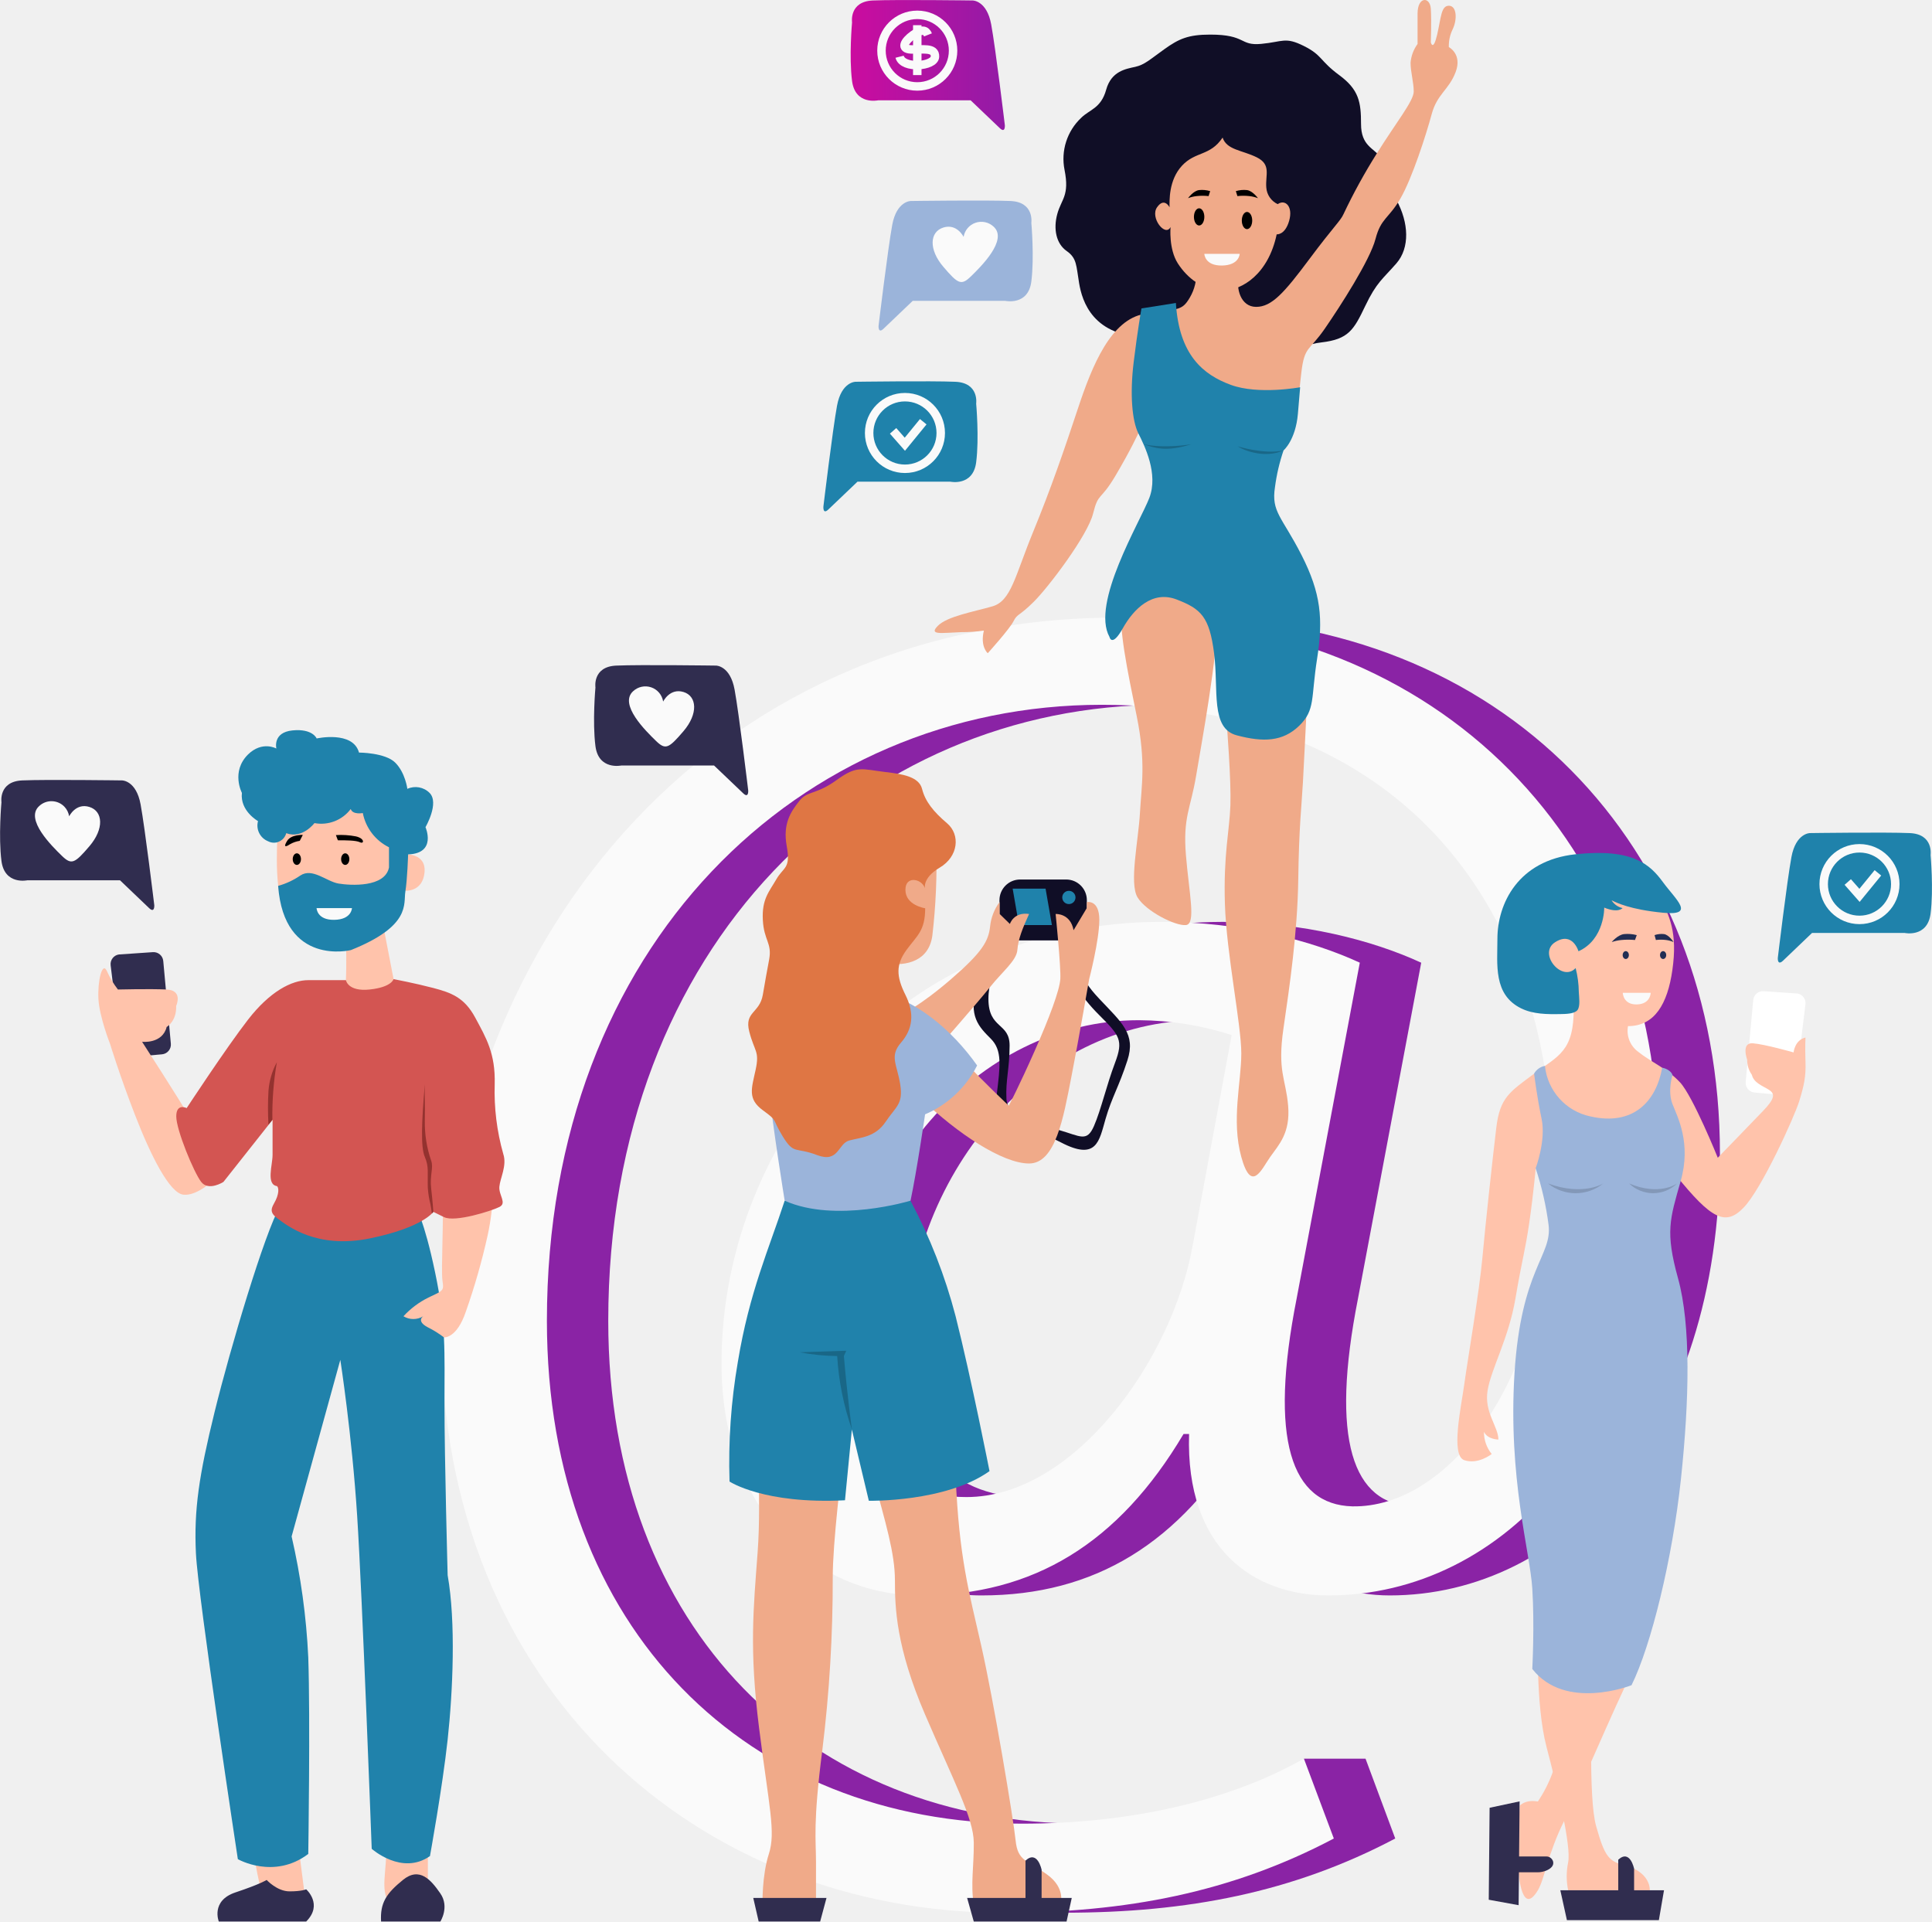
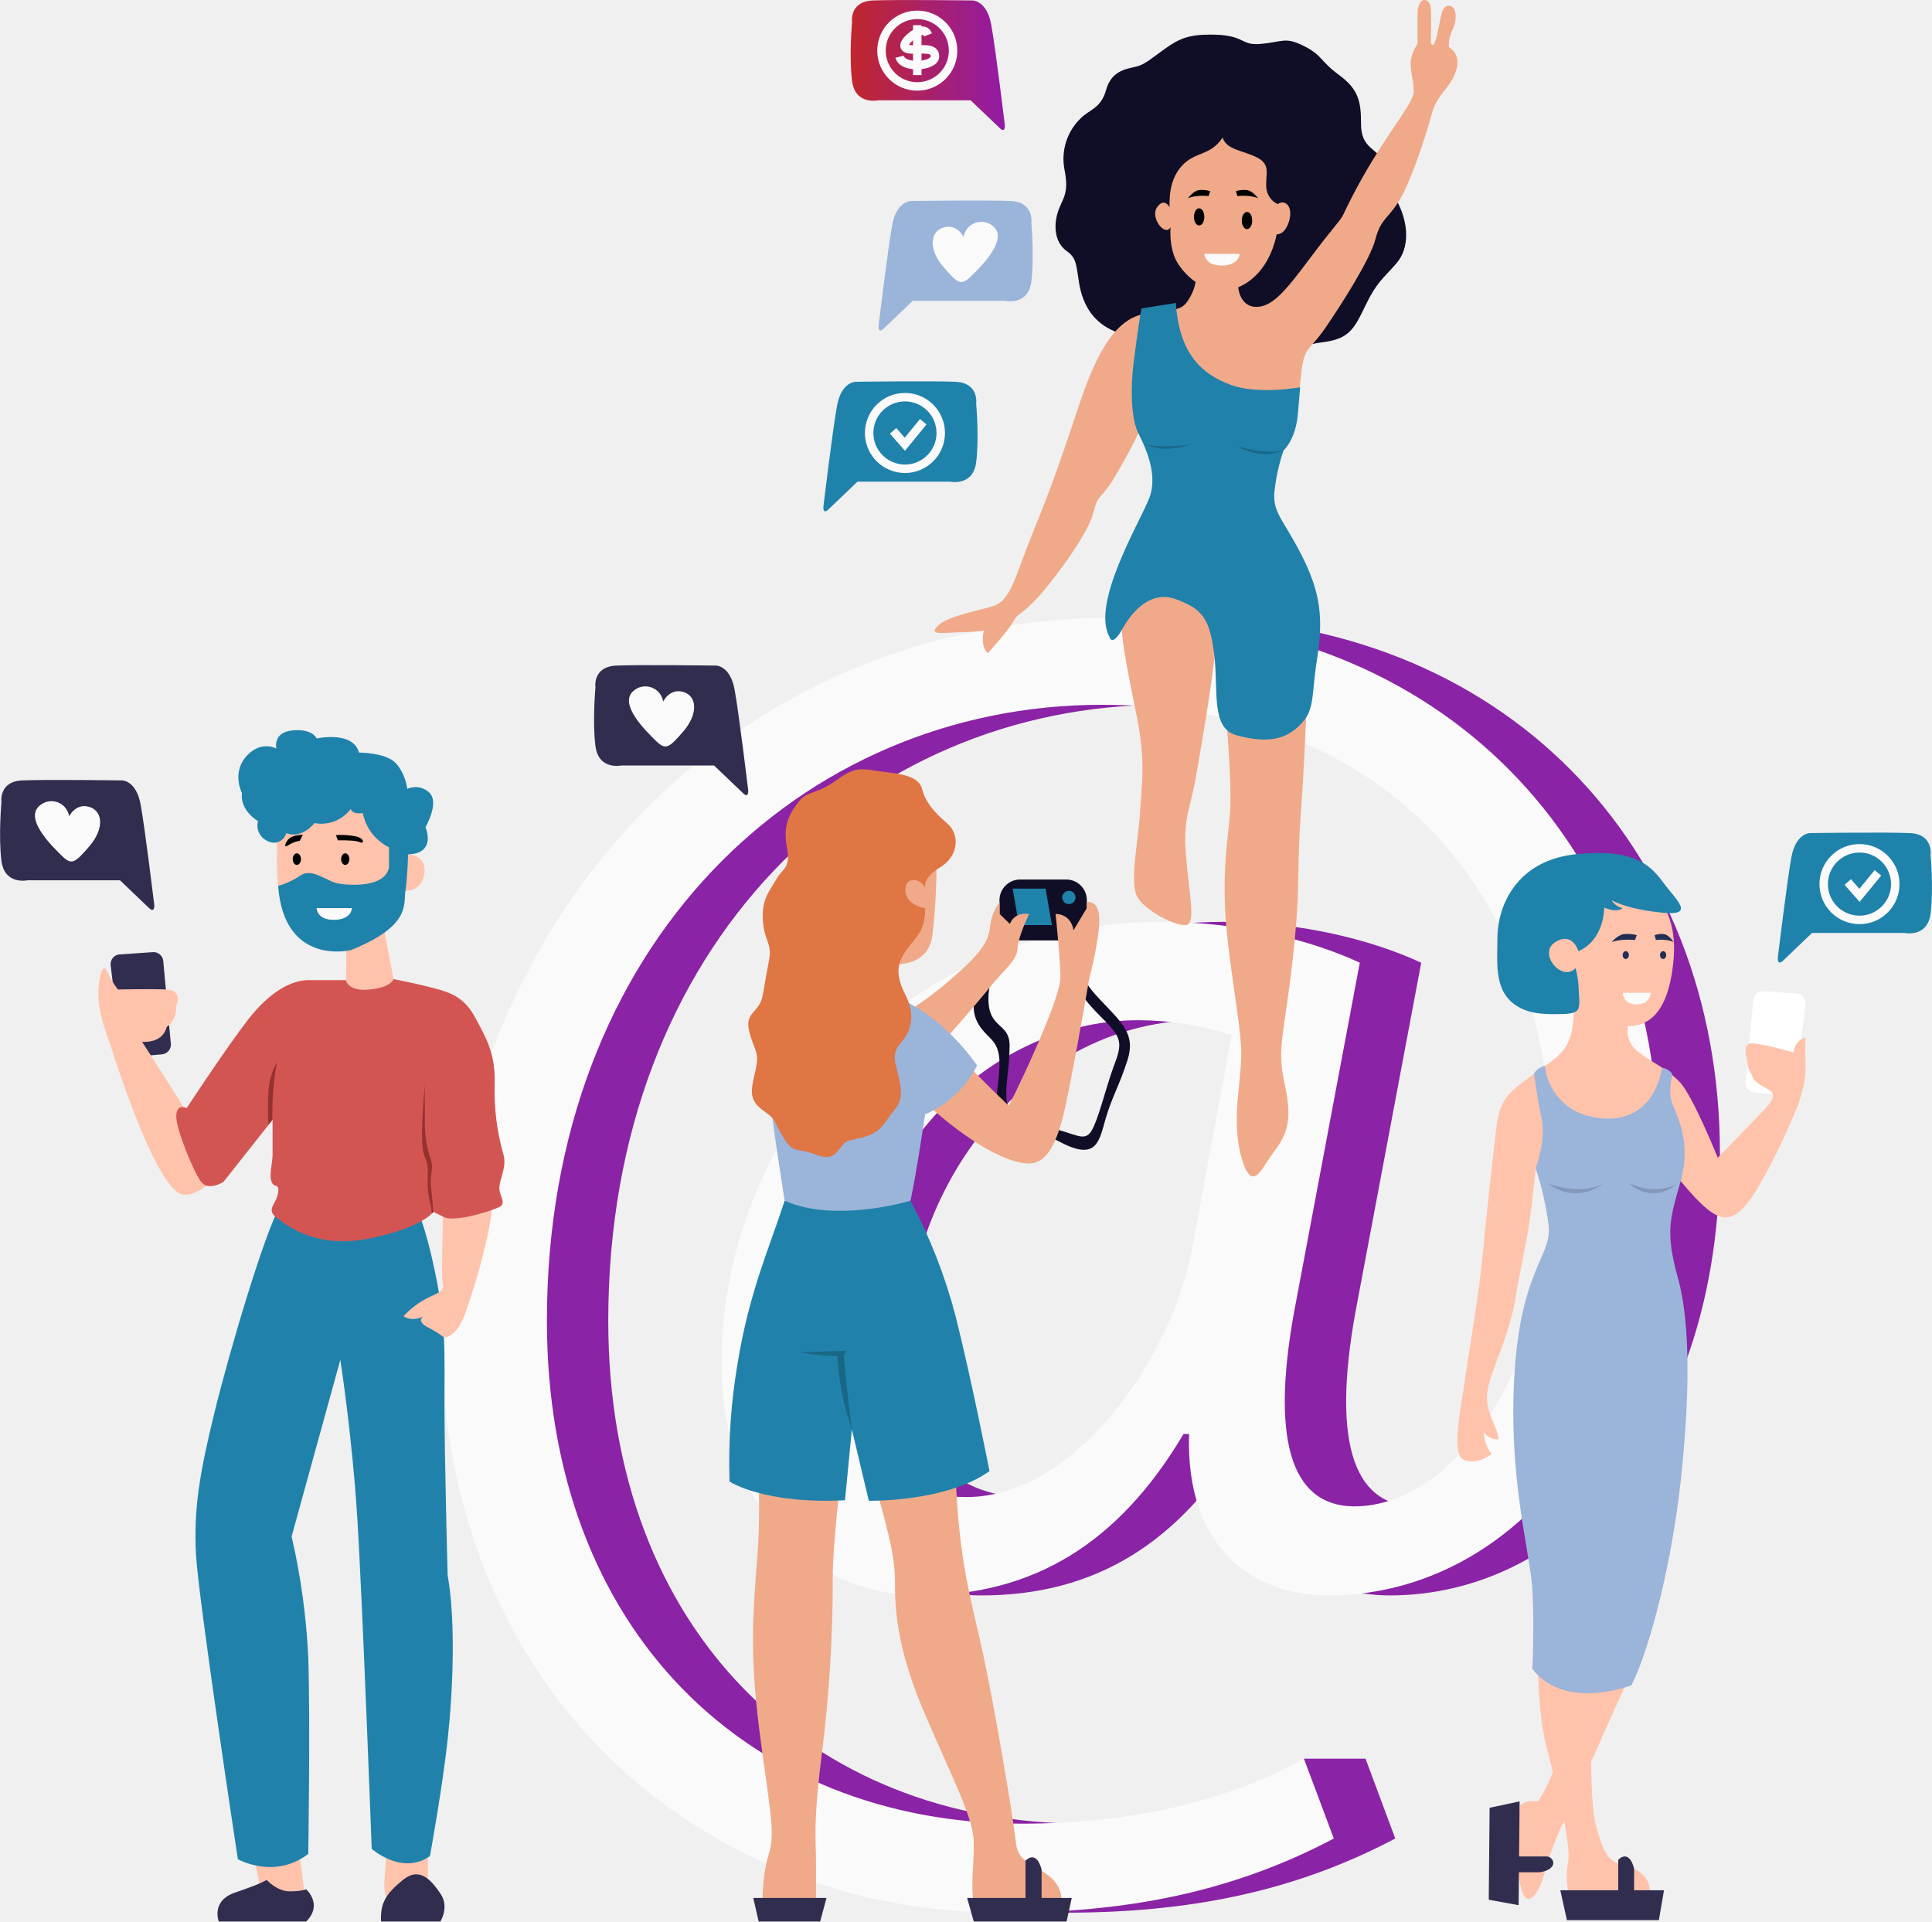
<svg xmlns="http://www.w3.org/2000/svg" id="Layer_1" data-name="Layer 1" viewBox="0 0 609.31 606">
  <defs>
    <linearGradient id="linear-gradient" x1="39.45" y1="788.63" x2="40.59" y2="788.63" gradientTransform="matrix(42.72, 0, 0, -36.01, -1371.74, 28469.17)" gradientUnits="userSpaceOnUse">
-       <stop offset="0" stop-color="#cb0c9f" />
+       <stop offset="0" stop-color="#C1262C" />
      <stop offset="1" stop-color="#921ba6" />
    </linearGradient>
  </defs>
  <g id="Group_38" data-name="Group 38">
    <g id="Group_35" data-name="Group 35">
      <path id="Path_75" data-name="Path 75" d="M83.07,348l10.47-.72a3.08,3.08,0,0,1,3.29,2.8l2.39,26.06a3.08,3.08,0,0,1-2.79,3.36h0l-9.66.85a3.09,3.09,0,0,1-3.34-2.7l-3.19-26.18A3.08,3.08,0,0,1,82.9,348Z" transform="translate(-45.34 -47)" fill="#302d4f" />
      <g id="Group_28" data-name="Group 28">
        <path id="Path_76" data-name="Path 76" d="M446.12,614.53l10.48-12.89H476l9.37,25.17c-32.19,17-65.54,23.4-104.16,23.4-96,0-177.31-70.22-177.31-183.16,0-120.54,83.09-225.29,213.59-225.29,101.82,0,170.28,72,170.28,169.12,0,88.36-49.15,139.27-104.16,139.27-23.41,0-45.06-14.63-43.89-50.91h-1.75c-20.48,34.52-47.4,50.91-83.09,50.91-33.35,0-62.62-26.92-62.62-73.15,0-72.56,57.35-139.27,138.69-139.27,25.16,0,47.4,5.85,62.61,12.88L473.62,456.52c-8.78,44.47-1.76,65,17.55,65.54,29.85.59,63.2-39.21,63.2-106.5,0-85.44-50.91-146.29-142.2-146.29-94.79,0-175,75.48-175,194.28,0,97.72,63.78,158.58,149.8,158.58a217.57,217.57,0,0,0,46.78-4.87m19.35-243.83a96.86,96.86,0,0,0-29.26-4.68c-51.49,0-93,49.15-93,105.91,0,26.34,12.87,44.48,38.62,44.48,33.94,0,65-43.3,71.39-79.59Z" transform="translate(-45.34 -47)" fill="#8a23a5" />
      </g>
      <g id="Group_29" data-name="Group 29">
        <path id="Path_77" data-name="Path 77" d="M466,626.81c-32.19,17-65.54,23.4-104.16,23.4-96,0-177.31-70.22-177.31-183.16,0-120.54,83.09-225.29,213.59-225.29,101.82,0,170.28,72,170.28,169.12,0,88.36-49.15,139.27-104.16,139.27-23.41,0-45.06-14.63-43.89-50.91h-1.75c-20.48,34.52-47.4,50.91-83.09,50.91-33.35,0-62.62-26.92-62.62-73.15,0-72.56,57.35-139.27,138.69-139.27,25.16,0,47.4,5.85,62.61,12.87L454.27,456.52c-8.78,44.47-1.76,65,17.55,65.54,29.85.59,63.2-39.21,63.2-106.5,0-85.44-50.91-146.29-142.2-146.29-94.8,0-175,75.48-175,194.27,0,97.73,63.78,158.59,149.8,158.59,33.94,0,65-7,88.95-20.49ZM433.78,373.42a97.17,97.17,0,0,0-29.26-4.68c-51.49,0-93,49.16-93,105.92,0,26.33,12.87,44.47,38.62,44.47,33.94,0,65-43.3,71.39-79.58Z" transform="translate(-45.34 -47)" fill="#fafafa" />
      </g>
      <path id="Path_78" data-name="Path 78" d="M154.43,343.32c.27,7.54,0,12.79,0,12.79s-.39,6.23,7.49,5.91,7.54-6.24,7.54-6.24l-3.61-18.7Z" transform="translate(-45.34 -47)" fill="#ffc3ab" />
      <path id="Path_79" data-name="Path 79" d="M105.65,400.15c-4.67-7.87-15.5-24.6-15.5-24.6s6.4.74,7.75-4.68c0,0,3.16-1.72,3-6.64,0,0,2.29-4.92-3-5.17s-15.37,0-15.37,0a28,28,0,0,1-3.45-5.76c-1.48-3.34-3,3.08-2.7,8.73s3.69,14.24,3.69,14.24,3,9.86,7.87,22.41,10.82,24.6,15.25,25.09,9.84-4.92,9.84-4.92Z" transform="translate(-45.34 -47)" fill="#ffc3ab" />
      <path id="Path_80" data-name="Path 80" d="M167.16,623.47c.66,11.81-1.64,17.17,0,21.88l4.27,1.09,8.85-.88V625.77C180.28,619.21,167.16,623.47,167.16,623.47Z" transform="translate(-45.34 -47)" fill="#ffc3ab" />
      <path id="Path_81" data-name="Path 81" d="M123.85,622.11c1.83,13.14,3.94,21.7,3.94,21.7s9.51,7.42,13.77,1.74l-3.28-25.68Z" transform="translate(-45.34 -47)" fill="#ffc3ab" />
      <path id="Path_82" data-name="Path 82" d="M133.7,427.3c-4.92,8.53-15.75,44.94-20.67,64.95s-6.56,30.84-5.9,44.62,13.22,96.45,13.22,96.45,11.38,6.56,22.21-1.64c0,0,.66-42.65,0-62a214.13,214.13,0,0,0-5.25-38.13l15.36-55.7s3.67,23.62,5.31,49.21,4.59,105,4.59,105,9.51,8.53,18.37,2.29c0,0,3.94-21.65,5.58-36.74s2.62-37.07,0-51.83c0,0-1-36.74-1-53.8s.54-24.93-2.95-41.66-6.23-21-6.23-21Z" transform="translate(-45.34 -47)" fill="#2082ab" />
      <path id="Path_83" data-name="Path 83" d="M165.52,653h18.7s2.95-4.59,0-8.86-6.56-8.53-11.81-4.26S165.19,647.1,165.52,653Z" transform="translate(-45.34 -47)" fill="#302d4f" />
      <path id="Path_84" data-name="Path 84" d="M141.9,653H114.35s-2.63-6.56,5.25-9.19,9.84-3.93,9.84-3.93,3.28,3.6,7.21,3.6,5.25-.65,5.25-.65S147.32,647.59,141.9,653Z" transform="translate(-45.34 -47)" fill="#302d4f" />
      <path id="Path_85" data-name="Path 85" d="M184.88,423.8c.49,7.11-.49,23.59,0,27s.24,3.19-4.43,5.41a26.84,26.84,0,0,0-7.87,5.9,6,6,0,0,0,6.24,0s-2.31,1.48,1.38,3.45a32.1,32.1,0,0,1,5.15,3.2s4,.49,6.91-8.12a207.78,207.78,0,0,0,6.89-24.11,77.25,77.25,0,0,0,1.72-14.77Z" transform="translate(-45.34 -47)" fill="#ffc3ab" />
      <path id="Path_86" data-name="Path 86" d="M182,429.18s-3.22,4.93-20,8.37-26-3.94-29.29-6.4-.92-3.93,0-6.64,0-3.44,0-3.44c-3.51-.5-1.41-6.65-1.41-9.85V400.15l-15.5,19.6s-4.67,3-7,0-7.87-16.4-7.87-20.67,3.28-2.62,3.28-2.62,12.46-19,19.35-27.89,13.77-12.46,19-12.46h11.88s.57,3.69,7.51,2.95,7.51-3.28,7.51-3.28,6.86,1.31,12.49,2.79,9.82,2.95,13.26,9.35,6.4,11.28,6.15,21a72.32,72.32,0,0,0,2.7,22c1.23,3.69-1,7.62-1.23,10.33s2.46,5.17,0,6.4-14,4.92-17.46,3.19Z" transform="translate(-45.34 -47)" fill="#d35552" />
      <path id="Path_87" data-name="Path 87" d="M132.82,308.81c0,6.36-1.27,19.7,3.18,28s11.44,12.71,22.87,7.62,14-9.53,14-16.53c0,0,5.72.64,6.35-5.71s-6.35-5.73-6.35-5.73,7-14.61-3.82-21.6S136.63,287.2,132.82,308.81Z" transform="translate(-45.34 -47)" fill="#ffc3ab" />
      <path id="Path_88" data-name="Path 88" d="M132.5,283.07s-1.27-5.09,5.09-5.72,7.62,2.54,7.62,2.54,11.44-2.54,13.35,4.45c0,0,8.26,0,11.44,3.18s3.81,8.26,3.81,8.26a6.24,6.24,0,0,1,7,1.27c3.17,3.18-1.28,10.81-1.28,10.81s3.66,8.28-5.48,8.59c0,0-.24,7.93-.87,11.75S175.09,339,156,346.63c0,0-21.08,5.27-22.94-20.25a23.48,23.48,0,0,0,7-3.27c3.81-2.54,8.26,1.91,12.07,2.54s14.62,1.27,15.89-5.08v-6.36a15.34,15.34,0,0,1-8.26-10.8s-3.18.63-3.81-1.27a11.63,11.63,0,0,1-11.44,4.44s-3.82,5.09-8.9,3.18a4,4,0,0,1-4.81,2.89,3.7,3.7,0,0,1-.91-.34,5.35,5.35,0,0,1-3.18-6.36s-5.72-3.18-5.08-8.9c0,0-3.51-6.66,1.9-12.08C128.05,280.53,132.5,283.07,132.5,283.07Z" transform="translate(-45.34 -47)" fill="#1f82ab" />
      <ellipse id="Ellipse_7" data-name="Ellipse 7" cx="108.88" cy="270.94" rx="1.3" ry="1.83" />
      <ellipse id="Ellipse_8" data-name="Ellipse 8" cx="93.62" cy="270.94" rx="1.3" ry="1.83" />
      <path id="Path_89" data-name="Path 89" d="M388.11,342c-2.46,9.95-3.2,12.43,3.93,20s11.57,11.06,8.86,19.42S396,393,394,399.9s-2.73,13.29-14.05,7.39-21.31-6.24-20.25-15.17,1.8-13.87-1.9-17.56-7.21-7.2-4.34-16.27,7.05-18.42,7.05-18.42l3.24,3.69s-6.68,8.88-6.68,18.47,6.71,7.36,6.68,14.75-1.29,10.84-1,16.79,9.82,7.88,16.6,9.82,8.75,3.9,11-1.27,3.94-12.8,6.64-19.93,1.48-8.61-4.92-15-9.35-11.63-9.35-17.62a29.19,29.19,0,0,1,2.21-10.83Z" transform="translate(-45.34 -47)" fill="#100e26" />
      <path id="Path_90" data-name="Path 90" d="M151.89,312c2.54,0,5.72,0,7,.63s1.56-1.2-1.31-1.86a25.13,25.13,0,0,0-6.3-.41Z" transform="translate(-45.34 -47)" />
      <path id="Path_91" data-name="Path 91" d="M145.18,333.39h11.16s-.08,3.61-5.58,3.7S145.18,333.39,145.18,333.39Z" transform="translate(-45.34 -47)" fill="#fafafa" />
      <path id="Path_92" data-name="Path 92" d="M139.88,312.17a9,9,0,0,0-3.18,1.13c-1.28.86-2.06.91-.79-1.13s4.93-1.87,4.93-1.87Z" transform="translate(-45.34 -47)" />
      <path id="Path_93" data-name="Path 93" d="M92.37,333.39l-9.19-8.78H54s-7.21,1.59-8.2-6.09,0-18.51,0-18.51-1-6.56,6.56-6.89,31.5,0,31.5,0,4.43,0,5.82,7.55S94,332.49,94,332.49,94.15,335.1,92.37,333.39Z" transform="translate(-45.34 -47)" fill="#302d4f" />
      <path id="Path_94" data-name="Path 94" d="M67.15,304.44s2.09-4.31,6.4-2.95,4.67,6.9,0,12.37-5.66,6-8.74,3-11.72-11.48-7.13-15.64a5.66,5.66,0,0,1,8,.22A5.72,5.72,0,0,1,67.15,304.44Z" transform="translate(-45.34 -47)" fill="#fafafa" />
      <path id="Path_95" data-name="Path 95" d="M279.72,297.18l-9.19-8.77h-29.2s-7.21,1.58-8.2-6.1,0-18.51,0-18.51-1-6.56,6.56-6.89,31.5,0,31.5,0,4.43,0,5.82,7.55,4.3,31.82,4.3,31.82S281.5,298.89,279.72,297.18Z" transform="translate(-45.34 -47)" fill="#302d4f" />
      <path id="Path_96" data-name="Path 96" d="M254.5,268.23s2.09-4.3,6.39-3,4.68,6.9,0,12.37-5.65,6-8.73,3S240.44,269.17,245,265a5.67,5.67,0,0,1,9.48,3.22Z" transform="translate(-45.34 -47)" fill="#fafafa" />
      <path id="Path_97" data-name="Path 97" d="M324,150.66l9.19-8.78H362.4s7.22,1.59,8.2-6.09,0-18.51,0-18.51,1-6.56-6.56-6.89-31.49,0-31.49,0-4.43,0-5.82,7.54-4.31,31.83-4.31,31.83S322.23,152.36,324,150.66Z" transform="translate(-45.34 -47)" fill="#9bb4da" />
      <path id="Path_98" data-name="Path 98" d="M607.64,350l9.18-8.78H646s7.21,1.59,8.2-6.09,0-18.51,0-18.51,1-6.56-6.56-6.89-31.5,0-31.5,0-4.42,0-5.82,7.55-4.3,31.82-4.3,31.82S605.85,351.66,607.64,350Z" transform="translate(-45.34 -47)" fill="#1f82ab" />
      <path id="Path_99" data-name="Path 99" d="M349.24,121.71s-2.09-4.31-6.4-2.95-4.67,6.9,0,12.37,5.66,6,8.74,3,11.72-11.48,7.13-15.64a5.66,5.66,0,0,0-9.47,3.22Z" transform="translate(-45.34 -47)" fill="#fafafa" />
      <path id="Path_100" data-name="Path 100" d="M340.62,313.86A194.24,194.24,0,0,1,339.39,342c-1,7.73-7.62,10-15.25,8.75s-16.73-6-21.65-18.27-2-25.31,17-28.51S340.62,313.86,340.62,313.86Z" transform="translate(-45.34 -47)" fill="#f0aa89" />
      <path id="Path_101" data-name="Path 101" d="M360.55,335.24v-4.35a6.52,6.52,0,0,1,6.52-6.52h14.52a6.52,6.52,0,0,1,6.52,6.52h0V342l-5.42,1.58H360.55Z" transform="translate(-45.34 -47)" fill="#100e26" />
      <path id="Path_102" data-name="Path 102" d="M364.71,327.25h10.38l2,11.49H366.7Z" transform="translate(-45.34 -47)" fill="#1f82ab" />
      <path id="Path_103" data-name="Path 103" d="M369.89,335.24c-2,4.39-3.44,7.92-3.69,11.32s-4.67,6.77-8.61,11.72S340.68,378,340.68,378L329.3,367.18s6.14-2.87,16-11.4,11.81-12,12.3-16.65a15.56,15.56,0,0,1,3-7.67v3.77l3.24,3.16S365,334.54,369.89,335.24Z" transform="translate(-45.34 -47)" fill="#f0aa89" />
      <circle id="Ellipse_9" data-name="Ellipse 9" cx="337.1" cy="283.03" r="2.09" fill="#1f82ab" />
      <path id="Path_104" data-name="Path 104" d="M284.28,484.38c-.66,13.12,1.31,34.45,0,52.16s-2.69,30.51.46,55.44,5.31,32.81,3.08,39.7-2,16-2,16h16.87V634.28c0-7.2-1-12.12,2-35.4a438.74,438.74,0,0,0,3.28-54.46c0-10.83,2.62-32.8,4.26-45.27S284.28,484.38,284.28,484.38Z" transform="translate(-45.34 -47)" fill="#f0aa89" />
      <path id="Path_105" data-name="Path 105" d="M320.66,512.59c4,14.77,6.92,24.28,6.92,32.81s.33,21,9.51,42.32,15.29,32.8,15.36,40.35-1.06,13,0,19.63h27.29s2-5.13-4.26-9.59-9.19-4.14-9.84-10.7-6.89-44-10.83-61.37-7-27.86-8.08-53.45S320.66,512.59,320.66,512.59Z" transform="translate(-45.34 -47)" fill="#f0aa89" />
      <path id="Path_106" data-name="Path 106" d="M284.61,653H304l2-7.45h-23.1Z" transform="translate(-45.34 -47)" fill="#302d4f" />
      <path id="Path_107" data-name="Path 107" d="M352.45,653h29.26l1.64-7.45h-33Z" transform="translate(-45.34 -47)" fill="#302d4f" />
      <path id="Path_108" data-name="Path 108" d="M368.76,633.78v15.5h5.08V636.67S372.55,630.31,368.76,633.78Z" transform="translate(-45.34 -47)" fill="#302d4f" />
      <path id="Path_109" data-name="Path 109" d="M292.81,425.66c-4.92,15.09-11.16,28.87-14.77,50.85a186.18,186.18,0,0,0-2.62,37.72s10.83,7.22,36.41,5.91L314,497.83l5.35,22.47s24.28.49,38.06-9.35c0,0-5.66-28.86-10.7-48.88a167.12,167.12,0,0,0-14.23-36.41Z" transform="translate(-45.34 -47)" fill="#2082ab" />
      <path id="Path_110" data-name="Path 110" d="M348.25,380.47c7.38,7.87,15.25,15.25,15.25,15.25s3.44-6.64,8.12-17.22,7.87-19.11,8.12-22.72-1.48-20.54-1.48-20.54,4.67-.29,5.66,5.12l4.18-7V331.5s3.94-.9,3.94,5.58-3.2,18.7-3.2,18.7-3.2,18.53-5.66,31.08-4.92,27.07-13.29,27.07-22.63-9.47-33.95-20.36C336,393.58,332,380,348.25,380.47Z" transform="translate(-45.34 -47)" fill="#f0aa89" />
      <path id="Path_111" data-name="Path 111" d="M320.69,359.39c13.12,2.3,24.93,12.47,32.81,23.62a32.69,32.69,0,0,1-16.41,15.42s-2.62,18-4.59,27.23c0,0-23.62,7.21-39.69,0,0,0-3.94-24.28-4.92-35.1S296.74,352.5,320.69,359.39Z" transform="translate(-45.34 -47)" fill="#9bb4da" />
      <path id="Path_112" data-name="Path 112" d="M427,57.91c-6.89,0-9.84,1.31-14.43,4.59s-6.24,4.92-9.19,5.58-7.54,1.31-9.18,7.22-5.25,6.23-7.88,8.86a17.76,17.76,0,0,0-5.25,16.4c1.64,8.2-1,9.18-2.29,13.94s-.33,9.35,2.95,11.65,3,4.59,3.94,10.17,4.26,17.05,22,17.05,14.76.33,29.85,3.61,16.07-1,24.6-2,10.17-3.93,13.78-11.48,5.57-8.53,9.84-13.45,3.93-12.79,0-20-2.63-10.5-4.92-13.45-6.24-3.61-6.24-10.5-.65-10.82-6.89-15.42-5.25-6.23-11.15-9.18-6.56-1.31-13.45-.66S438.46,57.91,427,57.91Z" transform="translate(-45.34 -47)" fill="#100e26" />
      <path id="Path_113" data-name="Path 113" d="M324.63,290.48c-7.52-.88-8.86-2.24-15.42,2.51s-9.19,3.3-11.81,6.64-5.25,7.09-3.94,14.24-1,6.48-3.28,10.43-4.59,6.23-4.26,12.79,2.95,7.23,2,12.47-1,5.24-2,11.15S280,366,281.65,372.37s3.28,6.05,2,12-2.63,9.18,2.3,12.79,2.62,2.3,6.23,8.2,3.93,3.28,10.82,5.91,6.57-3.61,10.17-4.59,8.2-1,11.49-5.91,5.57-5.53,4.59-11.79-3.48-8.87.23-13.14,4.36-9.19,1.41-15.09-3-9.58.32-14.14,5.91-6,5.91-13.17c0,0-6.23-.9-6.23-5.82s5.9-3.28,6.23,0c0,0-1.31-3.51,4.59-7s6.56-10.39,2.3-14-6.89-6.89-7.87-10.82S329.72,291.08,324.63,290.48Z" transform="translate(-45.34 -47)" fill="#df7644" />
      <path id="Path_114" data-name="Path 114" d="M430.92,90.39c-3.94,5.9-8.53,4.26-12.8,8.86s-3.93,11.15-3.93,13.12c0,0-1.65-3.28-3.94,0s2.62,9.51,4.26,6.23c0,0-.65,6.89,2.3,11.48s7.87,8.53,14.11,8.53,14.43-5.25,17.06-17.71c0,0,2.62.33,3.93-4.27s-1.31-6.89-3.61-5.25a6.25,6.25,0,0,1-3.6-5.25c-.33-3.93,1.64-7.21-3-9.51S432.23,94.32,430.92,90.39Z" transform="translate(-45.34 -47)" fill="#f0aa89" />
      <path id="Path_115" data-name="Path 115" d="M436.08,134.18c-1,3.69.5,9.6,5.42,9.6s8.85-4.43,16.73-15,9.84-12.06,10.83-14.27a181.59,181.59,0,0,1,10.52-19.15c6-9.64,11.62-16.53,11.62-19.48s-1-6.15-1-9.1a11.61,11.61,0,0,1,2.21-5.91V51.27c0-5.42,3.94-5.42,4.18-1.48s0,10.58,0,10.58.74,3,2-2.46,1.23-9.1,3.69-9.1S505,53,503.5,56.19a11.91,11.91,0,0,0-1.23,5.66s4.29,2.21,2.15,7.87-5.84,6.89-7.56,13.29-6.15,20.17-9.84,26.57-6.15,6.14-7.88,12.79-11.07,21.16-16,28.3-6.39,5.41-7.38,13.78-1.72,21.07-6.89,24.76-44.53-5.57-44.53-5.57-2.21,4.92-7.14,13.28-5.41,5.17-7.13,12.06-14,23.13-18.7,27.8-5.17,3.69-6.4,6.15S356.86,253,356.86,253s-2.46-2-1.23-7.13a48.63,48.63,0,0,1-7.13.49c-6.4.25-10.34,1-7.38-2s11.31-4.43,17.22-6.14,7.13-9.6,12.79-23.38S381,188.8,385.4,175.52s10.34-27.81,20.92-29.53,11.69-.73,14.27-5.16a14.69,14.69,0,0,0,2-8.62Z" transform="translate(-45.34 -47)" fill="#f0aa89" />
      <path id="Path_116" data-name="Path 116" d="M399.18,237.52c-1.23,7.14,1.72,20.87,4.67,35.41s1.48,21.89,1,30.52-3.45,22.15-.74,26.58,12,9.05,15.25,8.71,1-9.94,0-22,1.5-14.76,3.21-25.09,6.88-37.89,6.88-51.92S420.83,220.3,411.72,224,399.18,237.52,399.18,237.52Z" transform="translate(-45.34 -47)" fill="#f0aa89" />
      <path id="Path_117" data-name="Path 117" d="M431.65,266.56c.74,10.77,2,26.57,1.73,34.44s-2.22,15.5-1.73,31.13,5.17,38,5.17,47.11-3.2,21,0,32.63,6.4,3.84,9.11,0,6.39-7.53,5.66-16.14-3.45-10.83-1.48-24.36,4.43-30.26,4.67-47,1-22.39,1.48-30.76S458,256.69,459,244.41,431.65,266.56,431.65,266.56Z" transform="translate(-45.34 -47)" fill="#f0aa89" />
      <ellipse id="Ellipse_10" data-name="Ellipse 10" cx="393.28" cy="69.55" rx="1.64" ry="2.71" />
      <ellipse id="Ellipse_11" data-name="Ellipse 11" cx="378.18" cy="68.4" rx="1.64" ry="2.71" />
      <path id="Path_118" data-name="Path 118" d="M425.16,127.05h11.15s-.08,3.6-5.57,3.69S425.16,127.05,425.16,127.05Z" transform="translate(-45.34 -47)" fill="#fafafa" />
      <path id="Path_119" data-name="Path 119" d="M435.1,107.28l.49,1.56a17,17,0,0,1,3.77,0,10.53,10.53,0,0,1,2.71.66s-1.64-2.3-3.44-2.55A8.77,8.77,0,0,0,435.1,107.28Z" transform="translate(-45.34 -47)" />
      <path id="Path_120" data-name="Path 120" d="M427,107.28l-.5,1.56a17,17,0,0,0-3.77,0,10.53,10.53,0,0,0-2.71.66s1.64-2.3,3.45-2.55A8.81,8.81,0,0,1,427,107.28Z" transform="translate(-45.34 -47)" />
      <path id="Path_121" data-name="Path 121" d="M405.33,144.27s-1.23,6.89-2.46,17-.49,18.45,1.48,22.39,6.4,12.79,3.44,20.42-18.45,33.21-12.54,43.79c0,0,.73,3.45,4.18-2.7s9.35-12.06,17-9.11,10.34,5.41,11.81,17-1.23,23.62,7.14,25.84,14.52,2,19.68-3,3.69-8.61,5.66-21.15,1.23-20.67-4.92-32.73-9.59-13.53-8.36-21.4a59.65,59.65,0,0,1,2.7-11.57s3.82-3.24,4.53-11.58l.71-8.34s-13.14,2.45-21.86-.75-16.33-9.41-17.33-25.83Z" transform="translate(-45.34 -47)" fill="#2082ab" />
      <g id="Group_30" data-name="Group 30">
        <circle id="Ellipse_12" data-name="Ellipse 12" cx="586.44" cy="278.82" r="11.29" fill="none" stroke="#fafafa" stroke-miterlimit="10" stroke-width="2.67" />
        <path id="Path_122" data-name="Path 122" d="M628.08,325.16l3.71,4.21,5.8-7.1" transform="translate(-45.34 -47)" fill="none" stroke="#fafafa" stroke-miterlimit="10" stroke-width="2.67" />
      </g>
      <path id="Path_123" data-name="Path 123" d="M306.59,207.67l9.19-8.77H345s7.21,1.58,8.2-6.1,0-18.51,0-18.51,1-6.56-6.56-6.89-31.5,0-31.5,0-4.43,0-5.82,7.55-4.3,31.82-4.3,31.82S304.81,209.38,306.59,207.67Z" transform="translate(-45.34 -47)" fill="#1f82ab" />
      <g id="Group_31" data-name="Group 31">
        <circle id="Ellipse_13" data-name="Ellipse 13" cx="285.4" cy="136.55" r="11.29" fill="none" stroke="#fafafa" stroke-miterlimit="10" stroke-width="2.67" />
        <path id="Path_124" data-name="Path 124" d="M327,182.88l3.71,4.22,5.8-7.1" transform="translate(-45.34 -47)" fill="none" stroke="#fafafa" stroke-miterlimit="10" stroke-width="2.67" />
      </g>
      <path id="Path_125" data-name="Path 125" d="M360.65,87.41l-9.19-8.77h-29.2s-7.21,1.58-8.2-6.1,0-18.5,0-18.5-1-6.57,6.56-6.89,31.5,0,31.5,0,4.43,0,5.82,7.54,4.31,31.82,4.31,31.82S362.43,89.12,360.65,87.41Z" transform="translate(-45.34 -47)" fill="url(#linear-gradient)" />
      <g id="Group_34" data-name="Group 34">
        <g id="Group_32" data-name="Group 32">
          <circle id="Ellipse_14" data-name="Ellipse 14" cx="289.29" cy="15.97" r="11.29" fill="none" stroke="#fafafa" stroke-miterlimit="10" stroke-width="2.67" />
        </g>
        <g id="Group_33" data-name="Group 33">
          <path id="Path_126" data-name="Path 126" d="M338,58c-.58-1.48-1.89-2-4.68,0s-4.1,4.43-.66,4.59,7.71-.82,7.55,2.3-10.17,3.94-11.16,0" transform="translate(-45.34 -47)" fill="none" stroke="#fafafa" stroke-miterlimit="10" stroke-width="2.67" />
          <line id="Line_1" data-name="Line 1" x1="289.29" y1="7.94" x2="289.29" y2="23.68" fill="none" stroke="#fafafa" stroke-miterlimit="10" stroke-width="2.67" />
        </g>
      </g>
      <path id="Path_127" data-name="Path 127" d="M131.24,400.15A98.21,98.21,0,0,1,132.65,382a22.53,22.53,0,0,0-2.64,9.06,89.59,89.59,0,0,0,0,10.62Z" transform="translate(-45.34 -47)" fill="#94322f" />
      <path id="Path_128" data-name="Path 128" d="M182,429.18s-.19-3.19-.68-7.38.82-6.48,0-8.77a36.5,36.5,0,0,1-2-12.47c.12-5.41-.12-8.2,0-11.62-1,11.84-1.35,19.8,0,22.92s.8,4.94.94,9.7a28.37,28.37,0,0,0,.82,5.18c.2,1,.36,2,.46,3A4.07,4.07,0,0,0,182,429.18Z" transform="translate(-45.34 -47)" fill="#94322f" />
      <path id="Path_129" data-name="Path 129" d="M311.48,474.66c1.09,12.84,2.54,23.17,2.54,23.17a85.69,85.69,0,0,1-4.65-23.17,67.43,67.43,0,0,1-11.85-1.19l14.71-.49Z" transform="translate(-45.34 -47)" fill="#196787" />
      <path id="Path_130" data-name="Path 130" d="M450.11,189.05c-5.41,2.46-11.93.37-14.4-1.29C435.71,187.76,444,190.4,450.11,189.05Z" transform="translate(-45.34 -47)" fill="#196787" />
      <path id="Path_131" data-name="Path 131" d="M406,187.09c3.28,1.1,7,2.59,15.09,0C421.08,187.09,412.8,188.58,406,187.09Z" transform="translate(-45.34 -47)" fill="#196787" />
    </g>
    <g id="Group_37" data-name="Group 37">
      <g id="Group_36" data-name="Group 36">
        <path id="Path_132" data-name="Path 132" d="M611.91,360.31l-10.38-.72a3.07,3.07,0,0,0-3.26,2.78l-2.38,25.85a3.06,3.06,0,0,0,2.78,3.33h0l9.59.85a3.08,3.08,0,0,0,3.31-2.69l3.17-26a3.07,3.07,0,0,0-2.68-3.41Z" transform="translate(-45.34 -47)" fill="#fff" />
        <path id="Path_133" data-name="Path 133" d="M546.74,567.64c1,17.57-.66,45.88,2,55.32s3.9,11.06,9.1,12.36,7.81,4.55,7.81,7.81H539.9a21.29,21.29,0,0,1,0-8.78c1-5.21-3.26-22.78-6.83-36.45s-2.61-35.79-2.61-35.79Z" transform="translate(-45.34 -47)" fill="#ffc3ab" />
        <path id="Path_134" data-name="Path 134" d="M559.89,574.66c-5.67,11.2-16.08,36.27-21.28,46.67s-6.1,18.21-8.26,21.8-4.35,4.52-5.69-2.46,0-24.23,0-24.23,1.67-2,5.69-1.3a42,42,0,0,0,6.95-19.2c1.31-11.71,7.81-24.4,7.81-24.4Z" transform="translate(-45.34 -47)" fill="#ffc3ab" />
        <path id="Path_135" data-name="Path 135" d="M539.51,652.56h29l1.62-9.43H537.43Z" transform="translate(-45.34 -47)" fill="#302d4f" />
        <path id="Path_136" data-name="Path 136" d="M515.13,617.12l-.27,29,9.42,1.72.31-32.74Z" transform="translate(-45.34 -47)" fill="#302d4f" />
        <path id="Path_137" data-name="Path 137" d="M555.7,633.5v15.37h5V636.36S559.45,630.06,555.7,633.5Z" transform="translate(-45.34 -47)" fill="#302d4f" />
        <path id="Path_138" data-name="Path 138" d="M533,632.47H518.82v5h11.33a7.11,7.11,0,0,0,3.17-.69c1.08-.52,2.13-1.38,1.85-2.66A2.22,2.22,0,0,0,533,632.47Z" transform="translate(-45.34 -47)" fill="#302d4f" />
        <path id="Path_139" data-name="Path 139" d="M558.78,370.61a8.16,8.16,0,0,0,3.09,8c4.23,3.41,9.27,5.36,13.34,9.76s11.88,23.75,11.88,23.75,10.73-11.06,14.31-14.8,3.91-5.33,1.79-6.65-4.71-2.14-5.37-4.74a8,8,0,0,1-1.46-4.72s-2-5.49,1.79-5.19S611,378.9,611,378.9s.33-3.87,3.75-4.7c0,0-.17,2.91,0,7.63s-.49,7.65-2,12.53S600.92,422,595.22,427.87s-10.09,3.74-21.47-10.41l-44.09-2s-.66,7.72-2,17-2.27,11.55-4.39,24.08-7.65,22.12-8.78,29,3.41,11.38,3.41,15.45c0,0-3.41,0-4.55-2.44a10.93,10.93,0,0,0,2.44,7s-4.23,3.41-8.63,1.95-1-16.76,0-24.08,4.72-29,5.7-39.81,3.25-31.61,4.39-41.05,4.23-11.22,11.88-16.92,12.69-7,12.52-21l-9.92-13.66,6.67-23.27,18.06-6,8.37,3.35,3.75,4.54c3.34,6.1,5.87,11.66,4.19,23.31C571.25,363.64,567.15,370.61,558.78,370.61Z" transform="translate(-45.34 -47)" fill="#ffc3ab" />
        <path id="Path_140" data-name="Path 140" d="M532.58,383.15a18.16,18.16,0,0,0,14.32,15.93c13.51,3.09,20.76-4.69,22.66-15.36a5.43,5.43,0,0,1,2.05.84c1.12.78,1.19,1.51,1.19,1.51s-1.61,5,0,9.11,6,12.32,2.59,24.3-4.9,16-.83,30.69,3.58,38.23.9,63.37-9.41,52.47-15.57,64.92c0,0-20.8,8.29-31.3-5.12,0,0,.74-13.67,0-25.39s-7.67-34.77-5.61-67.84,12-37.1,10.74-46.86a95.37,95.37,0,0,0-4.07-17.81s3.33-8.79,1.87-15.62-2.36-14.24-2.36-14.24A4.91,4.91,0,0,1,532.58,383.15Z" transform="translate(-45.34 -47)" fill="#9bb4da" />
        <ellipse id="Ellipse_15" data-name="Ellipse 15" cx="524.51" cy="301.2" rx="0.98" ry="1.24" fill="#212e54" />
        <ellipse id="Ellipse_16" data-name="Ellipse 16" cx="512.73" cy="301.2" rx="0.98" ry="1.24" fill="#212e54" />
        <path id="Path_141" data-name="Path 141" d="M557.13,360.11h8.81s-.06,3.58-4.4,3.66S557.13,360.11,557.13,360.11Z" transform="translate(-45.34 -47)" fill="#fafafa" />
        <path id="Path_142" data-name="Path 142" d="M567.15,341.91l.42,1.54a12.55,12.55,0,0,1,3.24,0,8.5,8.5,0,0,1,2.33.65s-1.41-2.27-3-2.52A6.78,6.78,0,0,0,567.15,341.91Z" transform="translate(-45.34 -47)" fill="#212e54" />
        <path id="Path_143" data-name="Path 143" d="M561.54,341.91l-.56,1.54a21.86,21.86,0,0,0-4.28,0,13.9,13.9,0,0,0-3.06.65s1.85-2.27,3.9-2.52A11.26,11.26,0,0,1,561.54,341.91Z" transform="translate(-45.34 -47)" fill="#212e54" />
        <path id="Path_144" data-name="Path 144" d="M533.56,420.23a13.86,13.86,0,0,0,17.41,0S544.62,424.3,533.56,420.23Z" transform="translate(-45.34 -47)" fill="#8398b8" />
        <path id="Path_145" data-name="Path 145" d="M559.14,420.23a10.85,10.85,0,0,0,15.12,0S568.75,424.3,559.14,420.23Z" transform="translate(-45.34 -47)" fill="#8398b8" />
        <path id="Path_146" data-name="Path 146" d="M543.16,347s-1.85-6.39-7.38-2.85,2.2,12.76,6.48,8.15a31.5,31.5,0,0,1,1,7.54c.06,1.52.54,4.48-.42,5.71s-3.86,1.23-5.28,1.26c-4.27.08-8.72.07-12.54-1.83-8.76-4.35-7.43-13.78-7.43-21.9,0-11.08,6.51-24.72,24.63-26.67s23.54,3.28,27.6,8.82,10.4,10.63,0,9.62-14.66-3.16-16.22-3.93a5.34,5.34,0,0,0,3.46,2.46s-1.33,1.69-5.79-.15C551.31,333.19,551.42,343.28,543.16,347Z" transform="translate(-45.34 -47)" fill="#1f82ab" />
      </g>
    </g>
  </g>
</svg>
